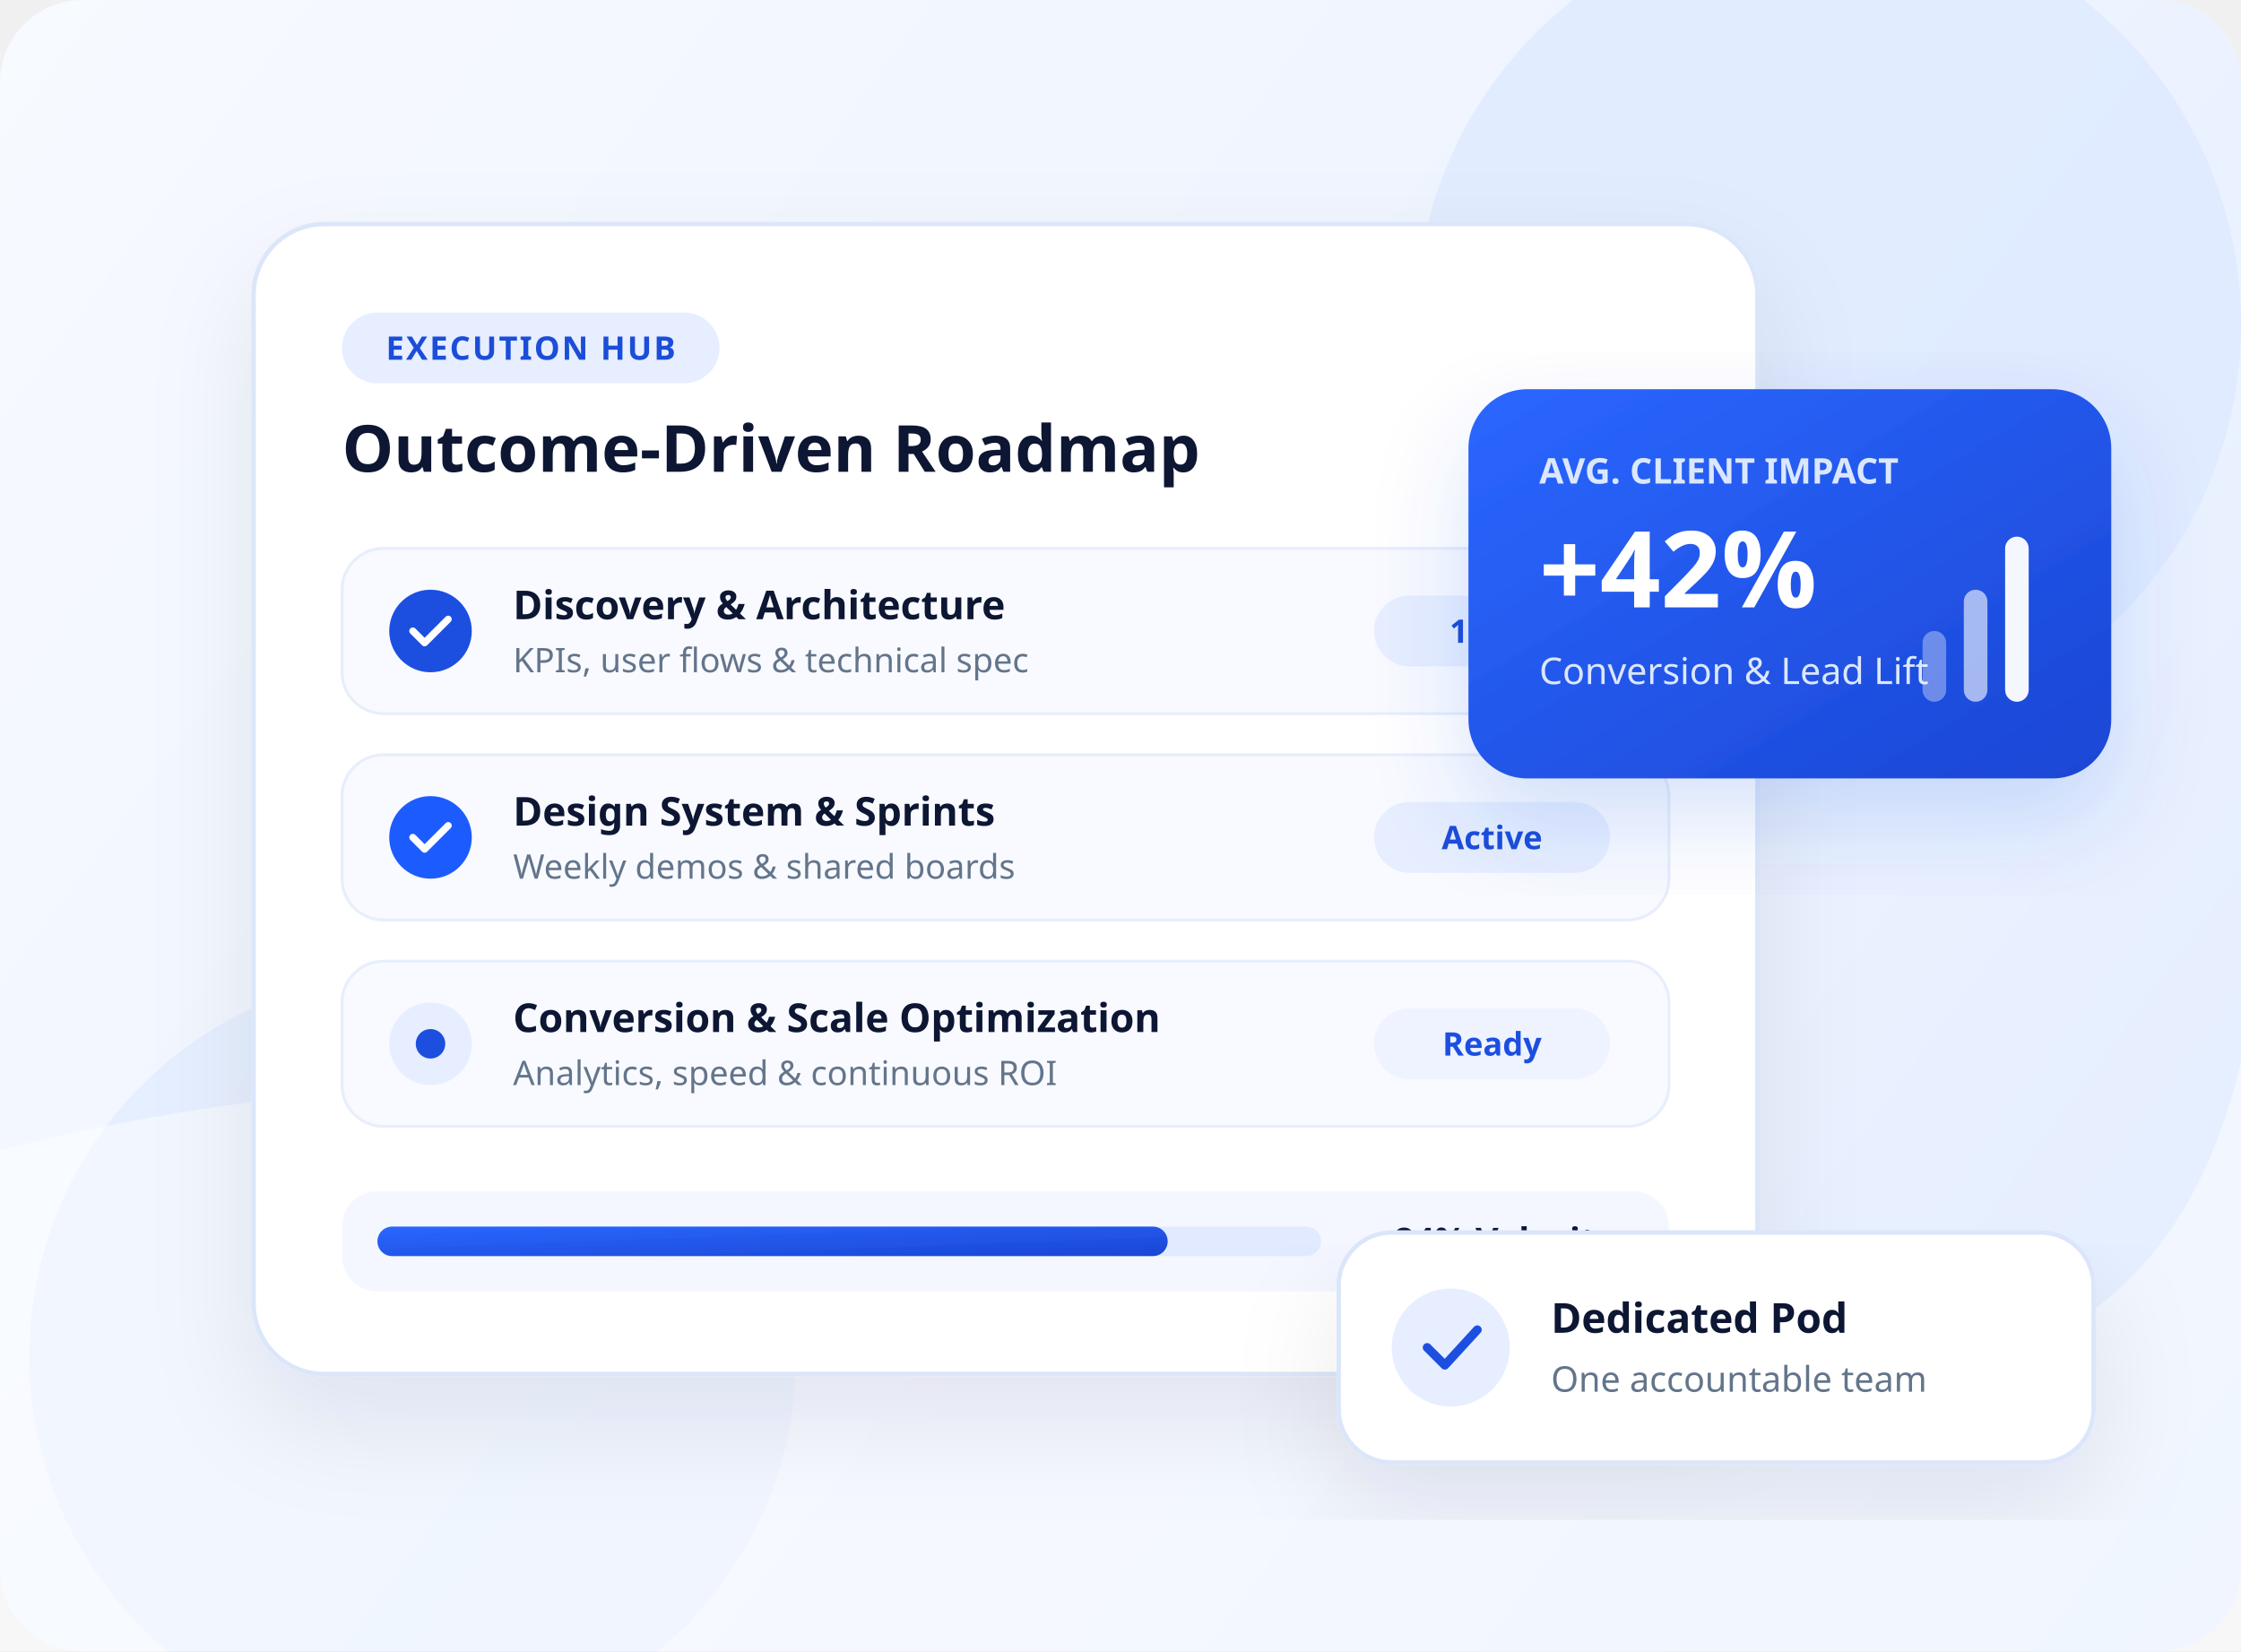
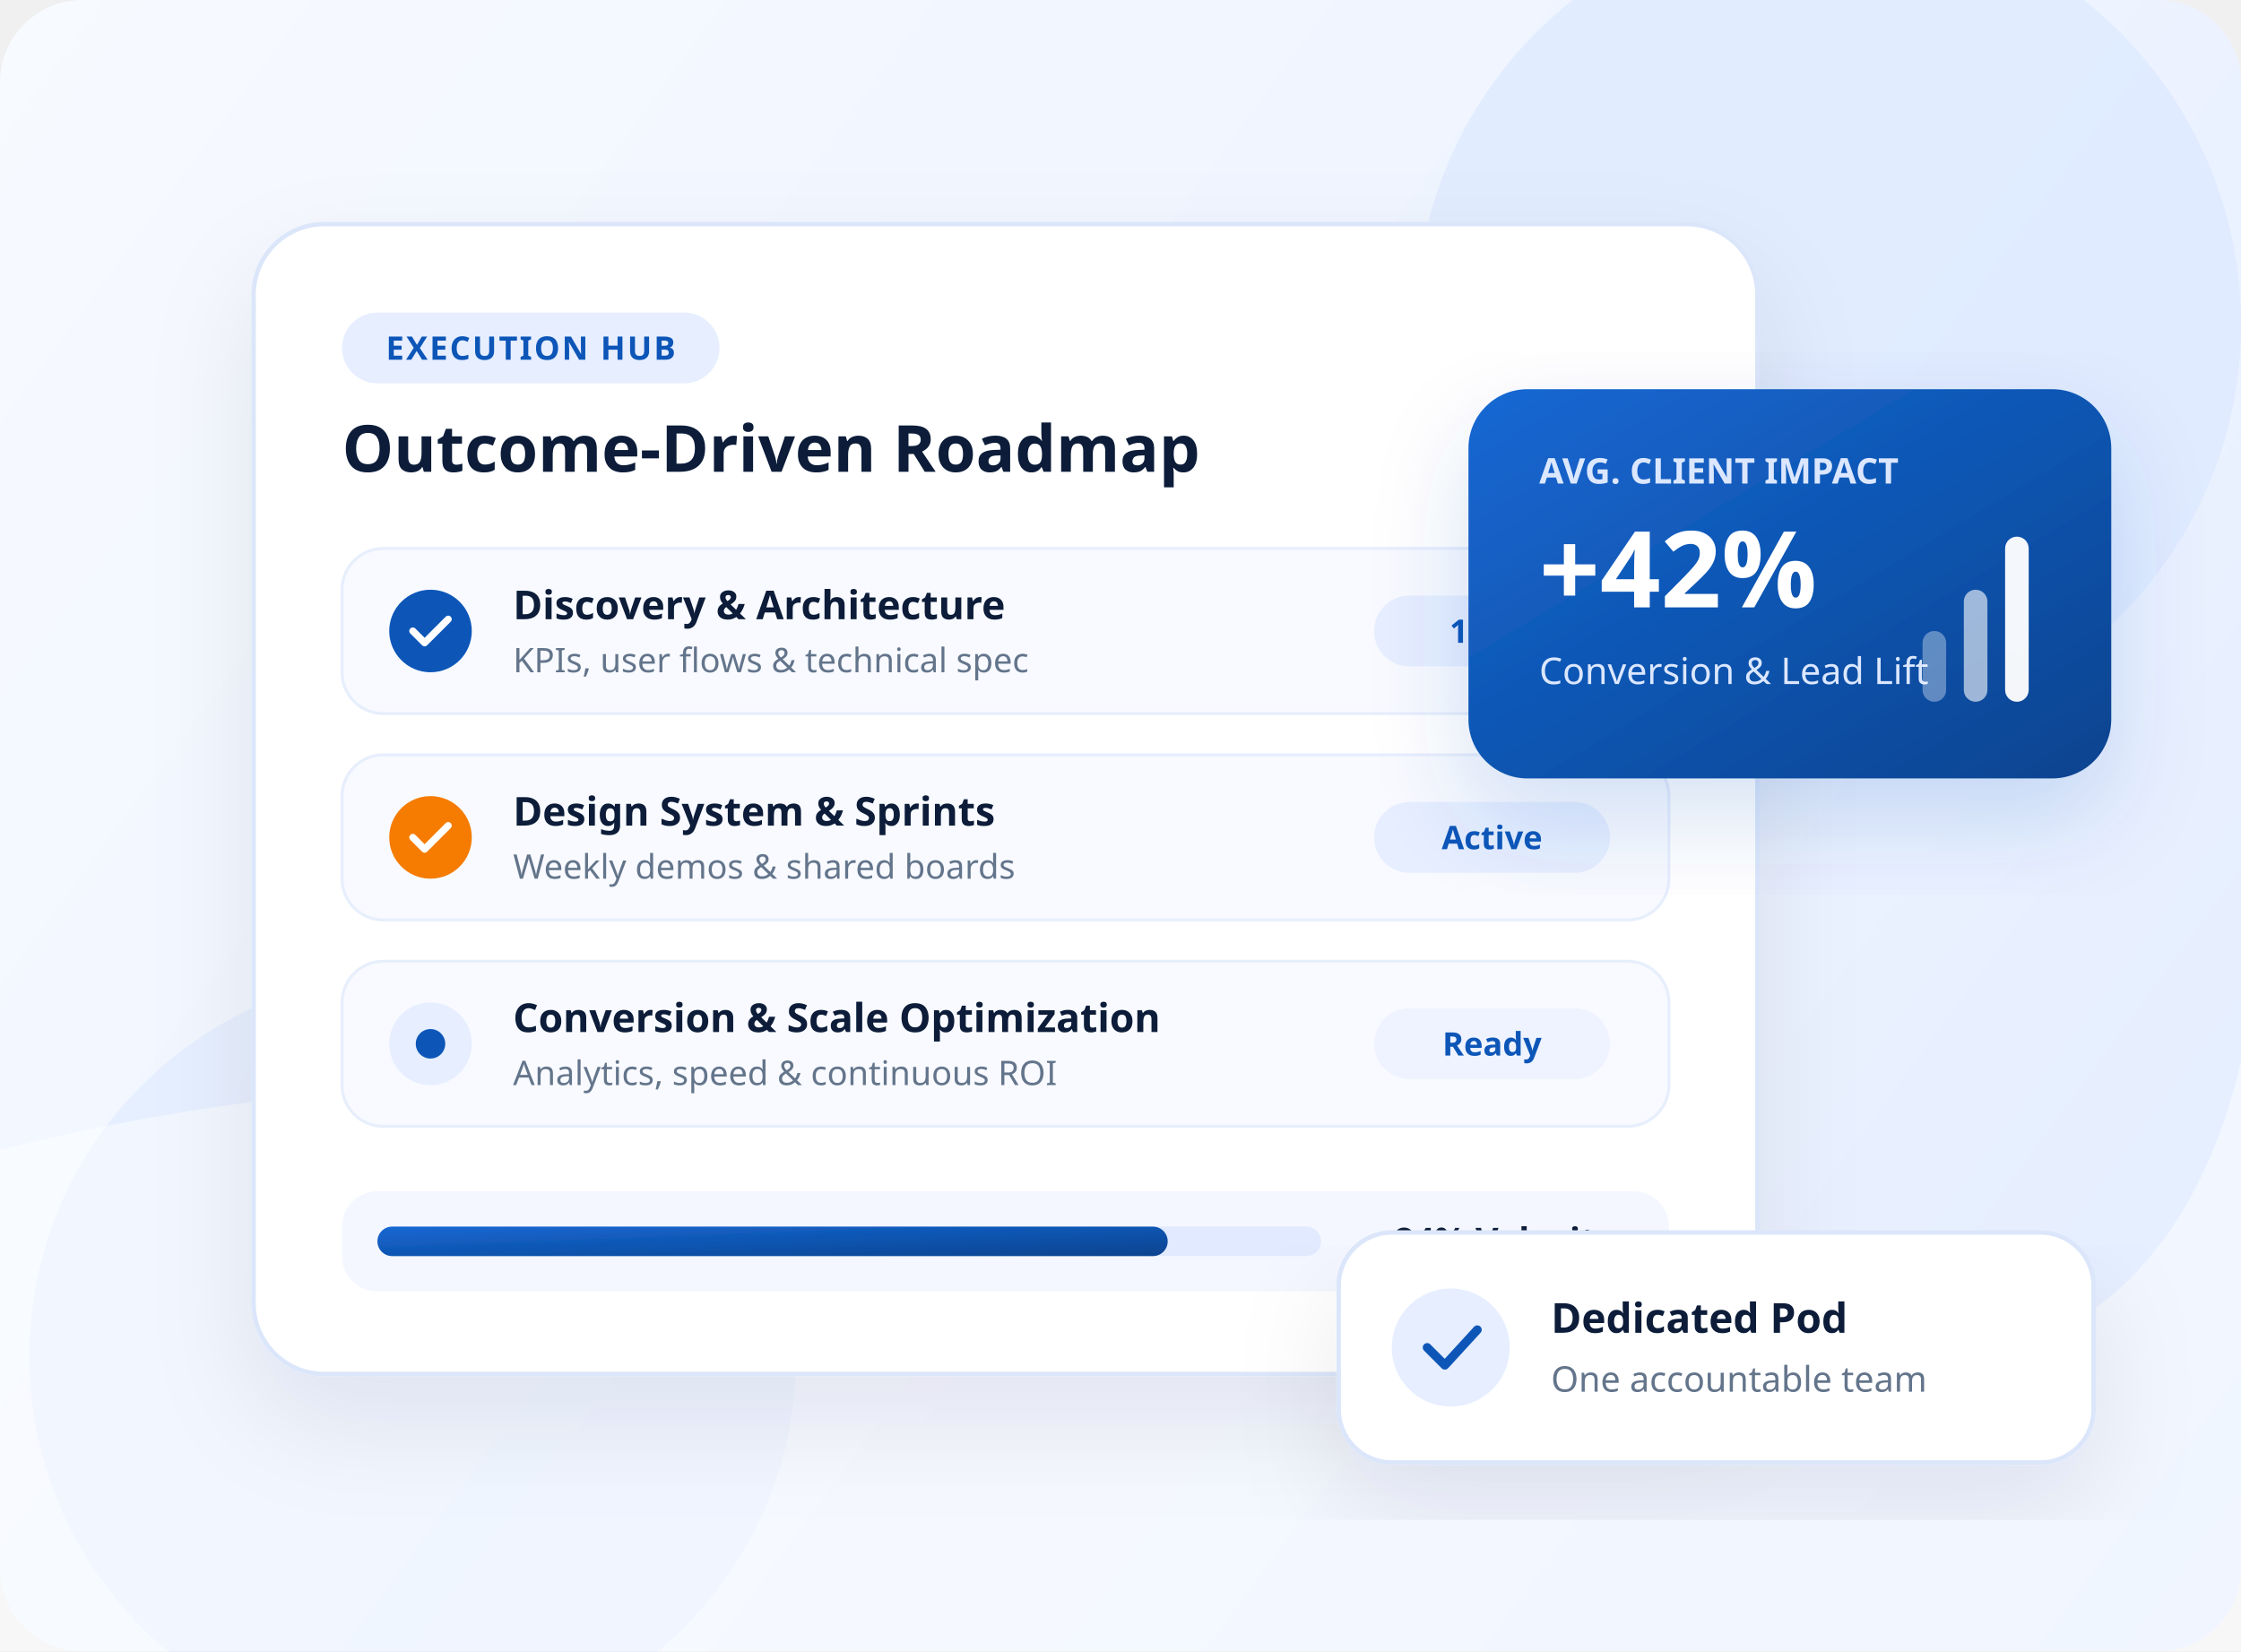
<svg xmlns="http://www.w3.org/2000/svg" viewBox="0 0 760 560" fill="none">
  <defs>
    <linearGradient id="bg-why" x1="0" y1="0" x2="760" y2="560" gradientUnits="userSpaceOnUse">
      <stop offset="0%" stop-color="#f7faff" />
      <stop offset="60%" stop-color="#edf3ff" />
      <stop offset="100%" stop-color="#e3edff" />
    </linearGradient>
    <linearGradient id="blue-pill" x1="0" y1="0" x2="1" y2="1">
-       <stop offset="0%" stop-color="#2b67ff" />
-       <stop offset="100%" stop-color="#1a46d4" />
+       <stop offset="0%" stop-color="#1668d4" />
+       <stop offset="100%" stop-color="#09438f" />
    </linearGradient>
    <filter id="soft-elev" x="-15%" y="-15%" width="130%" height="140%">
-       <feDropShadow dx="0" dy="16" stdDeviation="18" flood-color="#0b1533" flood-opacity="0.08" />
+       <feDropShadow dx="0" dy="16" stdDeviation="18" flood-color="#071a38" flood-opacity="0.08" />
    </filter>
    <filter id="blue-elev" x="-20%" y="-20%" width="140%" height="150%">
-       <feDropShadow dx="0" dy="14" stdDeviation="16" flood-color="#1f4fe0" flood-opacity="0.16" />
+       <feDropShadow dx="0" dy="14" stdDeviation="16" flood-color="#0d57b8" flood-opacity="0.16" />
    </filter>
  </defs>
  <rect width="760" height="560" rx="28" fill="url(#bg-why)" />
  <circle cx="620" cy="110" r="140" fill="#d7e5ff" opacity="0.55" />
  <circle cx="140" cy="460" r="130" fill="#d7e5ff" opacity="0.45" />
  <path d="M0 390 Q240 330 480 430 T760 360 L760 560 L0 560 Z" fill="#ffffff" opacity="0.45" />
  <g filter="url(#soft-elev)">
    <rect x="86" y="76" width="510" height="390" rx="24" fill="#ffffff" stroke="#dbe6fa" stroke-width="1.5" />
    <rect x="116" y="106" width="128" height="24" rx="12" fill="#e6eeff" />
-     <text x="180" y="122" text-anchor="middle" fill="#1d4ed8" font-family="system-ui, sans-serif" font-size="11" font-weight="700" letter-spacing="0.06em">EXECUTION HUB</text>
-     <text x="116" y="160" fill="#0b1533" font-family="system-ui, sans-serif" font-size="22" font-weight="700">Outcome-Driven Roadmap</text>
+     <text x="180" y="122" text-anchor="middle" fill="#0d57b8" font-family="system-ui, sans-serif" font-size="11" font-weight="700" letter-spacing="0.06em">EXECUTION HUB</text>
+     <text x="116" y="160" fill="#071a38" font-family="system-ui, sans-serif" font-size="22" font-weight="700">Outcome-Driven Roadmap</text>
    <rect x="116" y="186" width="450" height="56" rx="14" fill="#f8faff" stroke="#e7eefc" stroke-width="1" />
-     <circle cx="146" cy="214" r="14" fill="#1f4fe0" />
+     <circle cx="146" cy="214" r="14" fill="#0d57b8" />
    <path d="M140 214L144 218L152 210" stroke="#ffffff" stroke-width="2.4" stroke-linecap="round" stroke-linejoin="round" />
-     <text x="174" y="210" fill="#0b1533" font-family="system-ui, sans-serif" font-size="13.5" font-weight="700">Discovery &amp; Architecture</text>
+     <text x="174" y="210" fill="#071a38" font-family="system-ui, sans-serif" font-size="13.5" font-weight="700">Discovery &amp; Architecture</text>
    <text x="174" y="228" fill="#64748b" font-family="system-ui, sans-serif" font-size="11.5">KPIs, user flows &amp; technical spec</text>
    <rect x="466" y="202" width="80" height="24" rx="12" fill="#e6eeff" />
-     <text x="506" y="218" text-anchor="middle" fill="#1d4ed8" font-family="system-ui, sans-serif" font-size="11" font-weight="700">100%</text>
+     <text x="506" y="218" text-anchor="middle" fill="#0d57b8" font-family="system-ui, sans-serif" font-size="11" font-weight="700">100%</text>
    <rect x="116" y="256" width="450" height="56" rx="14" fill="#f8faff" stroke="#e7eefc" stroke-width="1" />
-     <circle cx="146" cy="284" r="14" fill="#1f5bff" />
+     <circle cx="146" cy="284" r="14" fill="#f57c00" />
    <path d="M140 284L144 288L152 280" stroke="#ffffff" stroke-width="2.4" stroke-linecap="round" stroke-linejoin="round" />
-     <text x="174" y="280" fill="#0b1533" font-family="system-ui, sans-serif" font-size="13.5" font-weight="700">Design System &amp; Sprints</text>
+     <text x="174" y="280" fill="#071a38" font-family="system-ui, sans-serif" font-size="13.5" font-weight="700">Design System &amp; Sprints</text>
    <text x="174" y="298" fill="#64748b" font-family="system-ui, sans-serif" font-size="11.5">Weekly demos &amp; shared boards</text>
    <rect x="466" y="272" width="80" height="24" rx="12" fill="#e6eeff" />
-     <text x="506" y="288" text-anchor="middle" fill="#1d4ed8" font-family="system-ui, sans-serif" font-size="11" font-weight="700">Active</text>
+     <text x="506" y="288" text-anchor="middle" fill="#0d57b8" font-family="system-ui, sans-serif" font-size="11" font-weight="700">Active</text>
    <rect x="116" y="326" width="450" height="56" rx="14" fill="#f8faff" stroke="#e7eefc" stroke-width="1" />
    <circle cx="146" cy="354" r="14" fill="#e6eeff" />
-     <circle cx="146" cy="354" r="5" fill="#1f4fe0" />
-     <text x="174" y="350" fill="#0b1533" font-family="system-ui, sans-serif" font-size="13.5" font-weight="700">Conversion &amp; Scale Optimization</text>
+     <circle cx="146" cy="354" r="5" fill="#0d57b8" />
+     <text x="174" y="350" fill="#071a38" font-family="system-ui, sans-serif" font-size="13.5" font-weight="700">Conversion &amp; Scale Optimization</text>
    <text x="174" y="368" fill="#64748b" font-family="system-ui, sans-serif" font-size="11.5">Analytics, speed &amp; continuous ROI</text>
    <rect x="466" y="342" width="80" height="24" rx="12" fill="#eef3ff" />
-     <text x="506" y="358" text-anchor="middle" fill="#1f4fe0" font-family="system-ui, sans-serif" font-size="11" font-weight="700">Ready</text>
+     <text x="506" y="358" text-anchor="middle" fill="#0d57b8" font-family="system-ui, sans-serif" font-size="11" font-weight="700">Ready</text>
    <rect x="116" y="404" width="450" height="34" rx="12" fill="#f4f7ff" />
    <rect x="128" y="416" width="320" height="10" rx="5" fill="#e1eafe" />
    <rect x="128" y="416" width="268" height="10" rx="5" fill="url(#blue-pill)" />
-     <text x="548" y="425" text-anchor="end" fill="#0b1533" font-family="system-ui, sans-serif" font-size="12" font-weight="700">84% Velocity</text>
+     <text x="548" y="425" text-anchor="end" fill="#071a38" font-family="system-ui, sans-serif" font-size="12" font-weight="700">84% Velocity</text>
  </g>
  <g filter="url(#blue-elev)">
    <rect x="498" y="132" width="218" height="132" rx="20" fill="url(#blue-pill)" />
    <text x="522" y="164" fill="#dbe7ff" font-family="system-ui, sans-serif" font-size="12" font-weight="600">AVG. CLIENT IMPACT</text>
    <text x="522" y="206" fill="#ffffff" font-family="system-ui, sans-serif" font-size="36" font-weight="800">+42%</text>
    <text x="522" y="232" fill="#dbe7ff" font-family="system-ui, sans-serif" font-size="12.5">Conversion &amp; Lead Lift</text>
    <rect x="652" y="214" width="8" height="24" rx="4" fill="#ffffff" opacity="0.35" />
    <rect x="666" y="200" width="8" height="38" rx="4" fill="#ffffff" opacity="0.6" />
    <rect x="680" y="182" width="8" height="56" rx="4" fill="#ffffff" opacity="0.95" />
  </g>
  <g filter="url(#soft-elev)">
    <rect x="454" y="418" width="256" height="78" rx="18" fill="#ffffff" stroke="#dbe6fa" stroke-width="1.5" />
    <circle cx="492" cy="457" r="20" fill="#e6eeff" />
-     <path d="M484 457L490 463L501 451" stroke="#1f4fe0" stroke-width="3" stroke-linecap="round" stroke-linejoin="round" />
-     <text x="526" y="452" fill="#0b1533" font-family="system-ui, sans-serif" font-size="14" font-weight="700">Dedicated Pod</text>
+     <path d="M484 457L490 463L501 451" stroke="#0d57b8" stroke-width="3" stroke-linecap="round" stroke-linejoin="round" />
+     <text x="526" y="452" fill="#071a38" font-family="system-ui, sans-serif" font-size="14" font-weight="700">Dedicated Pod</text>
    <text x="526" y="472" fill="#64748b" font-family="system-ui, sans-serif" font-size="12">One accountable team</text>
  </g>
</svg>
